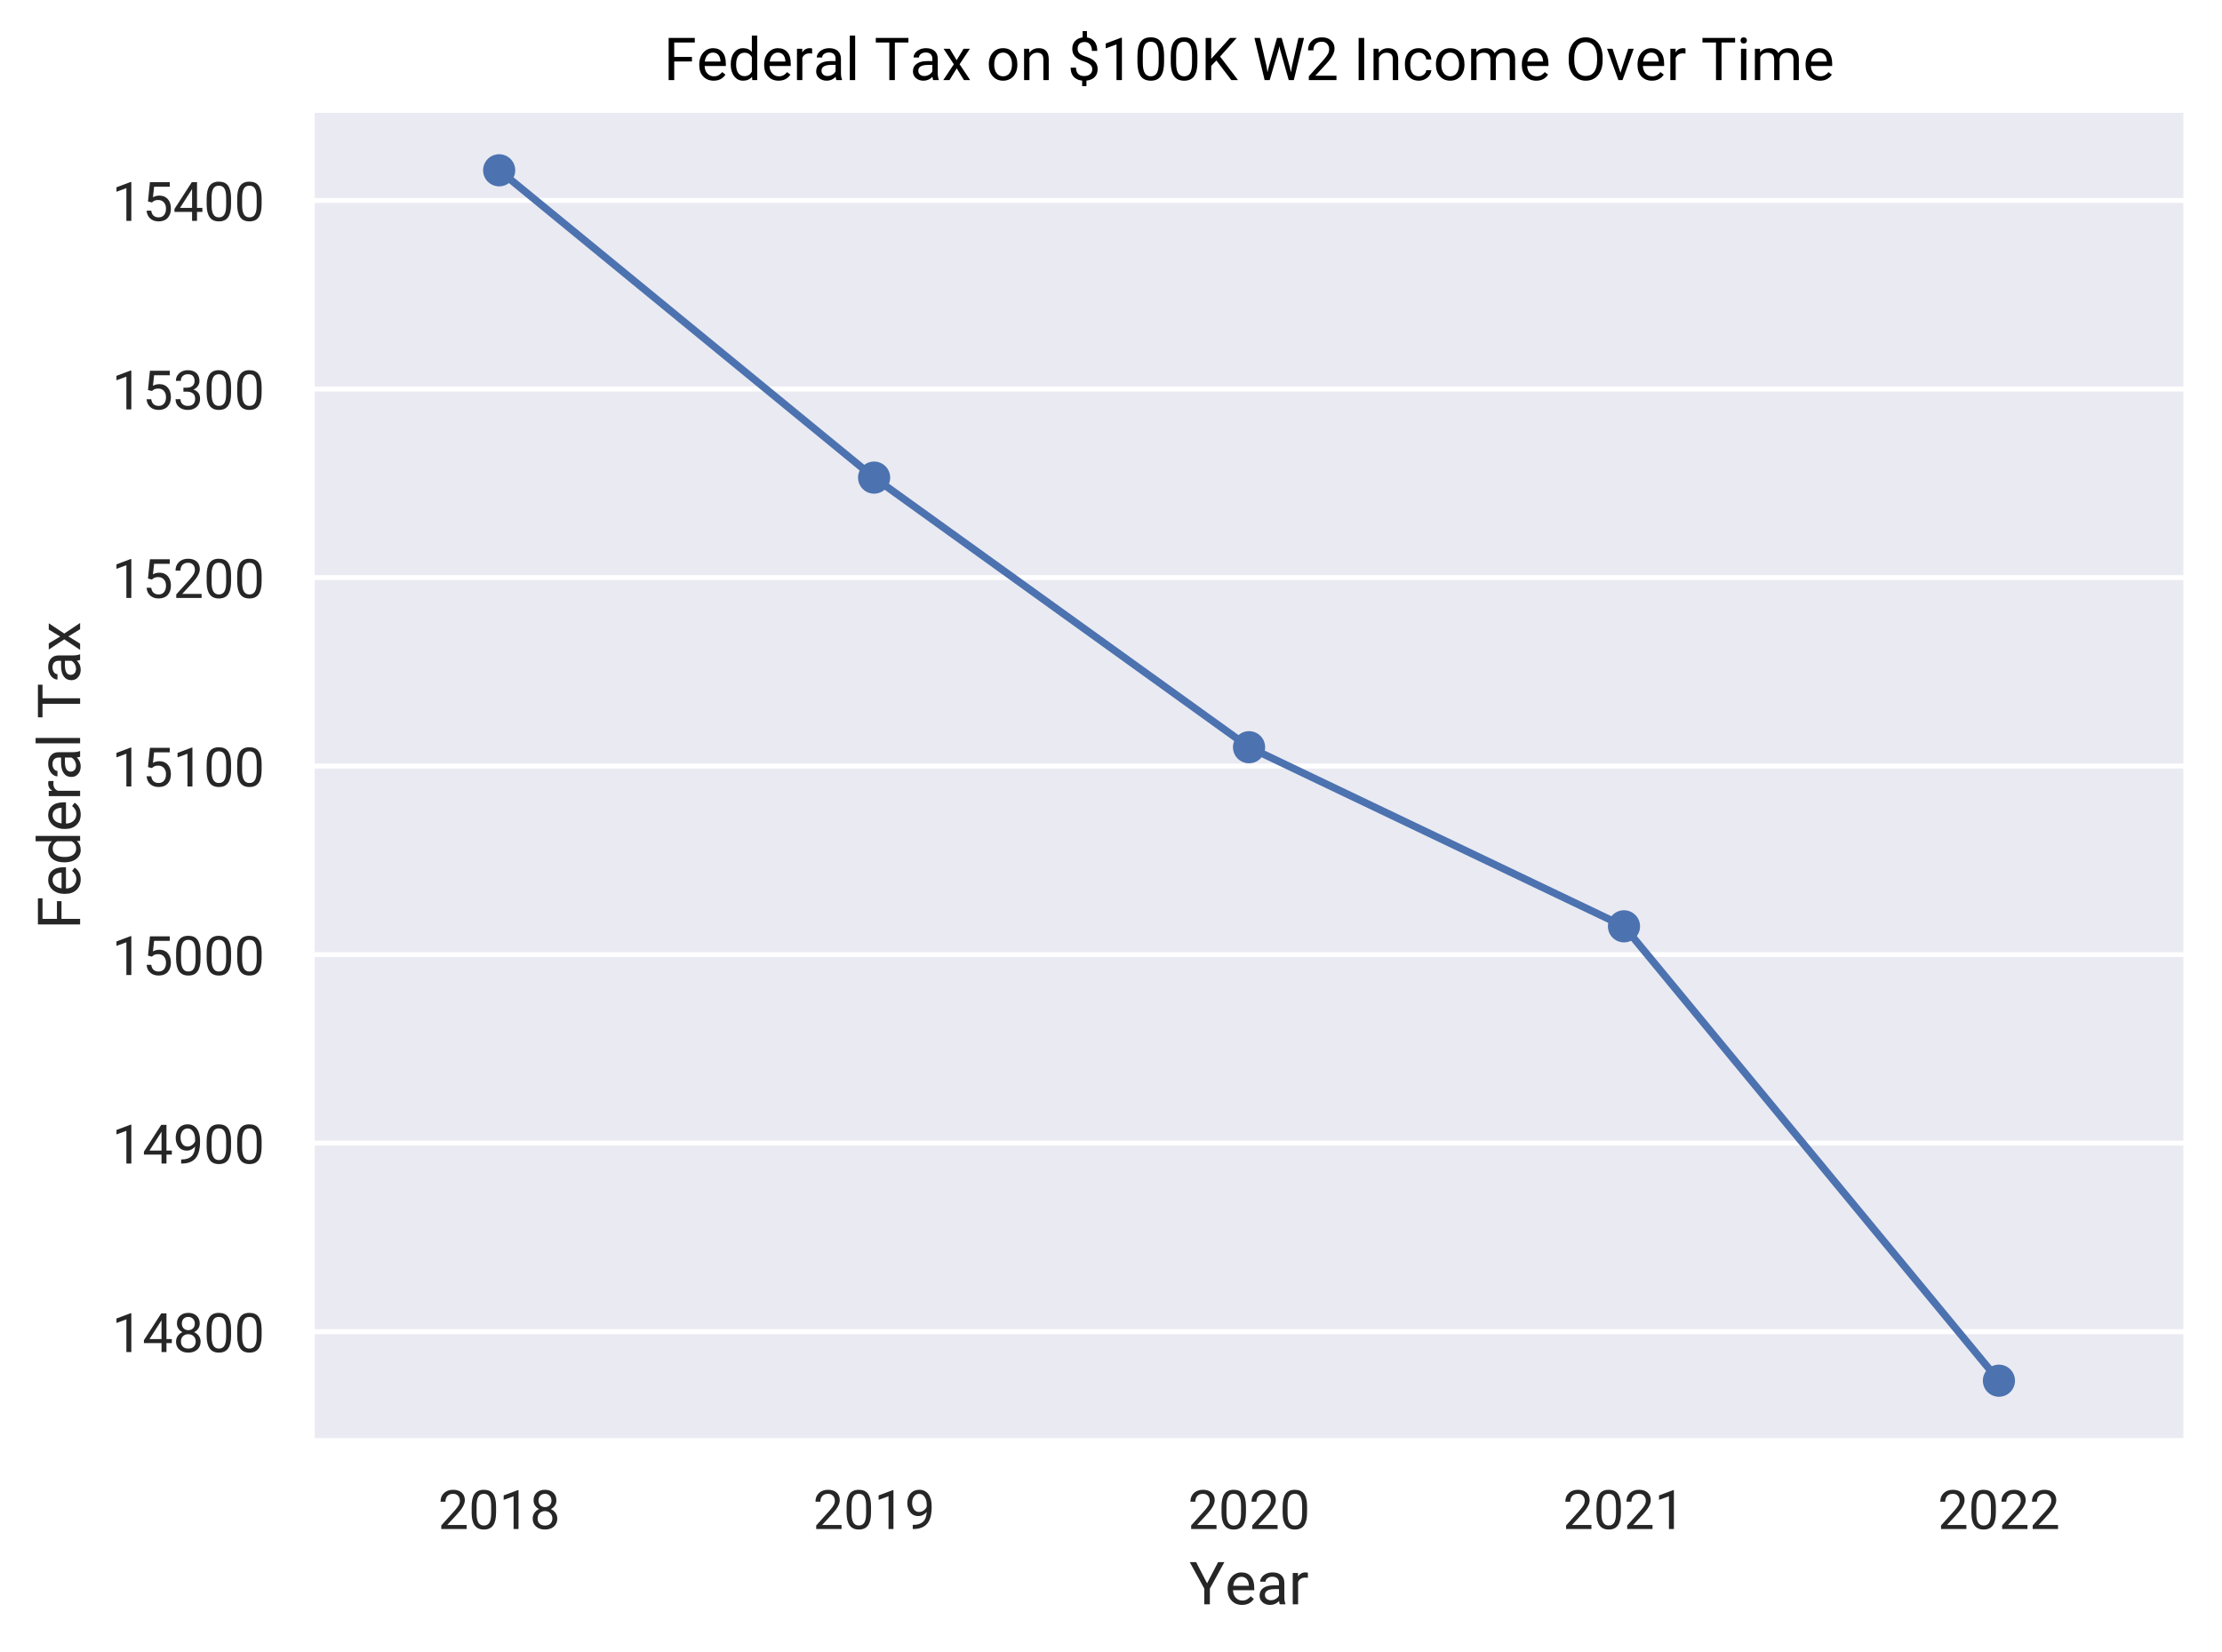
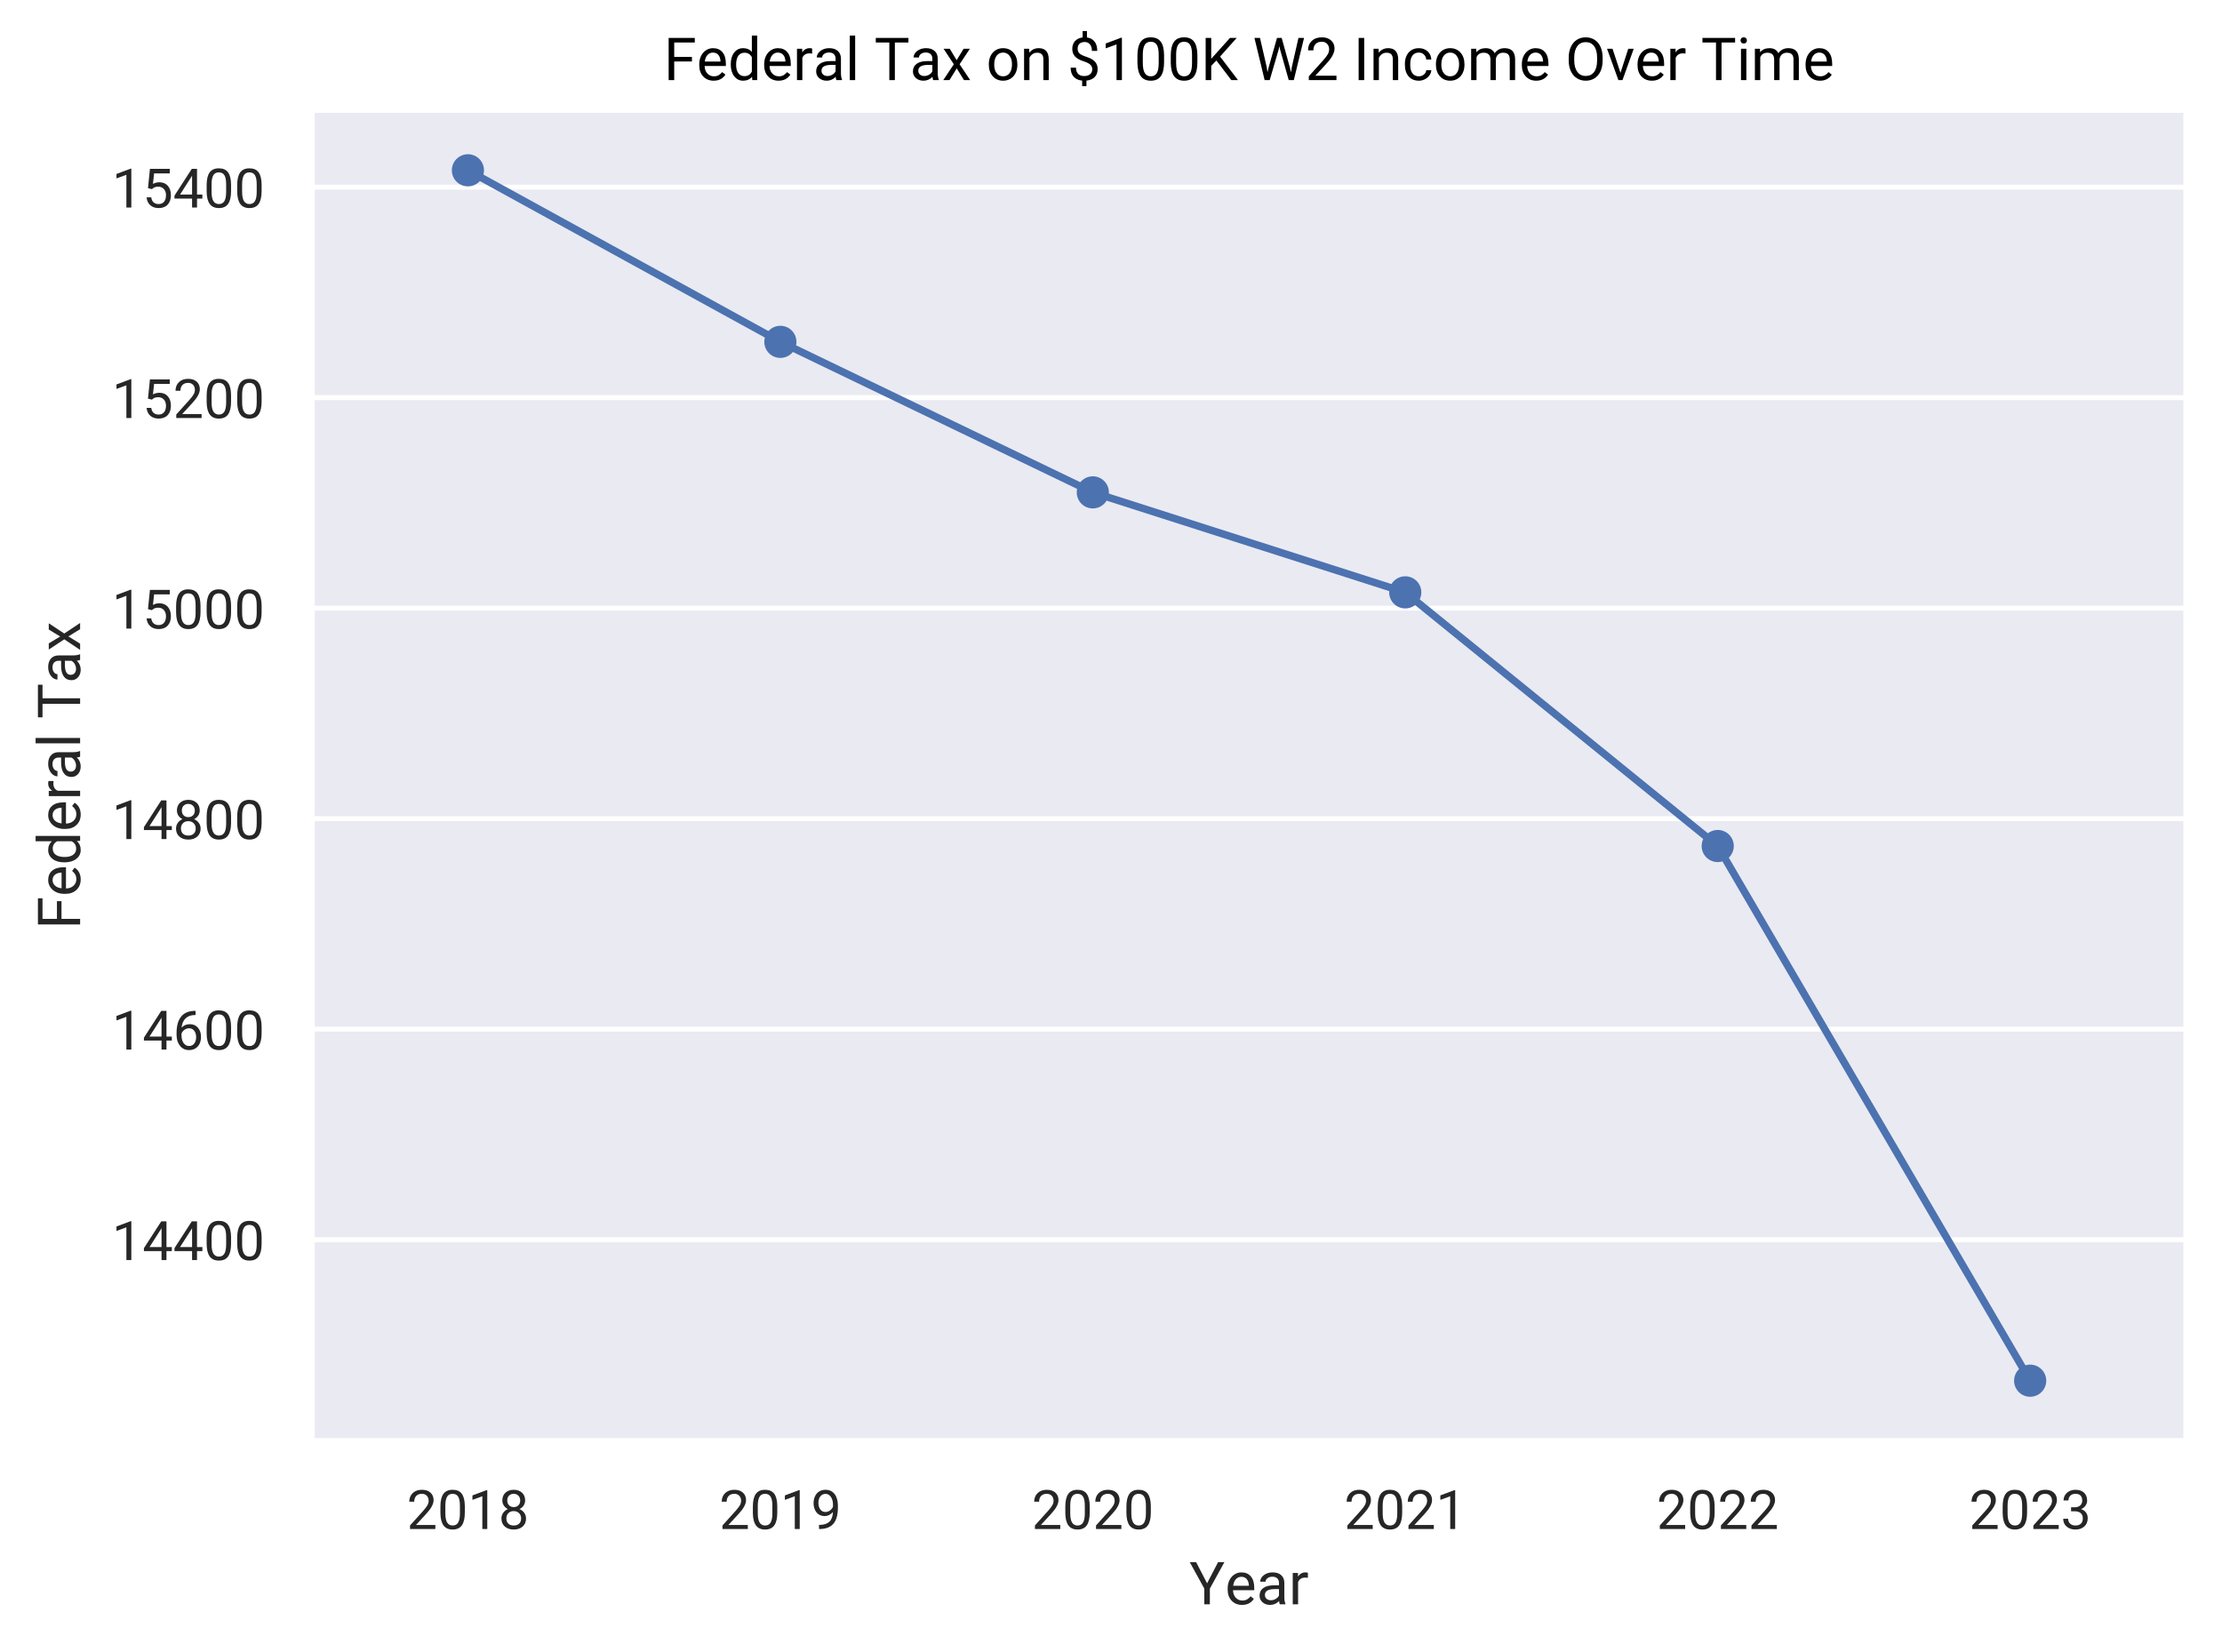
<svg xmlns="http://www.w3.org/2000/svg" xmlns:xlink="http://www.w3.org/1999/xlink" width="449.28pt" height="334.08pt" viewBox="0 0 449.28 334.08" version="1.1">
  <defs>
    <style type="text/css">*{stroke-linejoin: round; stroke-linecap: butt}</style>
  </defs>
  <g id="figure_1">
    <g id="patch_1">
      <path d="M 0 334.08 L 449.28 334.08 L 449.28 0 L 0 0 z " style="fill: #ffffff" />
    </g>
    <g id="axes_1">
      <g id="patch_2">
        <path d="M 63.023 291.458 L 442.08 291.458 L 442.08 22.2 L 63.023 22.2 z " style="fill: #eaeaf2" />
      </g>
      <g id="matplotlib.axis_1">
        <g id="xtick_1">
          <g id="text_1">
-             <g style="fill: #262626" transform="translate(88.57472 309.2081) scale(0.11 -0.11)">
+             <g style="fill: #262626" transform="translate(82.25711 309.2081) scale(0.11 -0.11)">
              <defs>
                <path id="Roboto-Regular-32" d="M 3359 0 L 378 0 L 378 416 L 1953 2166 Q 2303 2563 2436 2811 Q 2569 3059 2569 3325 Q 2569 3681 2353 3909 Q 2138 4138 1778 4138 Q 1347 4138 1108 3892 Q 869 3647 869 3209 L 291 3209 Q 291 3838 695 4225 Q 1100 4613 1778 4613 Q 2413 4613 2781 4280 Q 3150 3947 3150 3394 Q 3150 2722 2294 1794 L 1075 472 L 3359 472 L 3359 0 z " transform="scale(0.015625)" />
                <path id="Roboto-Regular-30" d="M 3231 1941 Q 3231 925 2884 431 Q 2538 -63 1800 -63 Q 1072 -63 722 420 Q 372 903 359 1863 L 359 2634 Q 359 3638 706 4125 Q 1053 4613 1794 4613 Q 2528 4613 2875 4142 Q 3222 3672 3231 2691 L 3231 1941 z M 2653 2731 Q 2653 3466 2447 3802 Q 2241 4138 1794 4138 Q 1350 4138 1147 3803 Q 944 3469 938 2775 L 938 1850 Q 938 1113 1152 761 Q 1366 409 1800 409 Q 2228 409 2436 740 Q 2644 1072 2653 1784 L 2653 2731 z " transform="scale(0.015625)" />
                <path id="Roboto-Regular-31" d="M 2278 0 L 1697 0 L 1697 3853 L 531 3425 L 531 3950 L 2188 4572 L 2278 4572 L 2278 0 z " transform="scale(0.015625)" />
                <path id="Roboto-Regular-38" d="M 3138 3363 Q 3138 3022 2958 2756 Q 2778 2491 2472 2341 Q 2828 2188 3036 1894 Q 3244 1600 3244 1228 Q 3244 638 2845 287 Q 2447 -63 1797 -63 Q 1141 -63 745 289 Q 350 641 350 1228 Q 350 1597 551 1894 Q 753 2191 1109 2344 Q 806 2494 631 2759 Q 456 3025 456 3363 Q 456 3938 825 4275 Q 1194 4613 1797 4613 Q 2397 4613 2767 4275 Q 3138 3938 3138 3363 z M 2666 1241 Q 2666 1622 2423 1862 Q 2181 2103 1790 2103 Q 1400 2103 1164 1865 Q 928 1628 928 1240 Q 928 853 1158 631 Q 1388 409 1797 409 Q 2203 409 2434 632 Q 2666 856 2666 1241 z M 1797 4138 Q 1456 4138 1245 3927 Q 1034 3716 1034 3353 Q 1034 3006 1242 2792 Q 1450 2578 1797 2578 Q 2144 2578 2351 2792 Q 2559 3006 2559 3353 Q 2559 3700 2343 3919 Q 2128 4138 1797 4138 z " transform="scale(0.015625)" />
              </defs>
              <use xlink:href="#Roboto-Regular-32" />
              <use xlink:href="#Roboto-Regular-30" x="56.152" />
              <use xlink:href="#Roboto-Regular-31" x="112.305" />
              <use xlink:href="#Roboto-Regular-38" x="168.457" />
            </g>
          </g>
        </g>
        <g id="xtick_2">
          <g id="text_2">
-             <g style="fill: #262626" transform="translate(164.386 309.2081) scale(0.11 -0.11)">
+             <g style="fill: #262626" transform="translate(145.4332 309.2081) scale(0.11 -0.11)">
              <defs>
                <path id="Roboto-Regular-39" d="M 2594 2000 Q 2413 1784 2161 1653 Q 1909 1522 1609 1522 Q 1216 1522 923 1715 Q 631 1909 472 2261 Q 313 2613 313 3038 Q 313 3494 486 3859 Q 659 4225 978 4419 Q 1297 4613 1722 4613 Q 2397 4613 2786 4108 Q 3175 3603 3175 2731 L 3175 2563 Q 3175 1234 2650 623 Q 2125 13 1066 -3 L 953 -3 L 953 484 L 1075 484 Q 1791 497 2175 858 Q 2559 1219 2594 2000 z M 1703 2000 Q 1994 2000 2239 2178 Q 2484 2356 2597 2619 L 2597 2850 Q 2597 3419 2350 3775 Q 2103 4131 1725 4131 Q 1344 4131 1112 3839 Q 881 3547 881 3069 Q 881 2603 1104 2301 Q 1328 2000 1703 2000 z " transform="scale(0.015625)" />
              </defs>
              <use xlink:href="#Roboto-Regular-32" />
              <use xlink:href="#Roboto-Regular-30" x="56.152" />
              <use xlink:href="#Roboto-Regular-31" x="112.305" />
              <use xlink:href="#Roboto-Regular-39" x="168.457" />
            </g>
          </g>
        </g>
        <g id="xtick_3">
          <g id="text_3">
-             <g style="fill: #262626" transform="translate(240.1973 309.2081) scale(0.11 -0.11)">
+             <g style="fill: #262626" transform="translate(208.6093 309.2081) scale(0.11 -0.11)">
              <use xlink:href="#Roboto-Regular-32" />
              <use xlink:href="#Roboto-Regular-30" x="56.152" />
              <use xlink:href="#Roboto-Regular-32" x="112.305" />
              <use xlink:href="#Roboto-Regular-30" x="168.457" />
            </g>
          </g>
        </g>
        <g id="xtick_4">
          <g id="text_4">
-             <g style="fill: #262626" transform="translate(316.0087 309.2081) scale(0.11 -0.11)">
+             <g style="fill: #262626" transform="translate(271.7854 309.2081) scale(0.11 -0.11)">
              <use xlink:href="#Roboto-Regular-32" />
              <use xlink:href="#Roboto-Regular-30" x="56.152" />
              <use xlink:href="#Roboto-Regular-32" x="112.305" />
              <use xlink:href="#Roboto-Regular-31" x="168.457" />
            </g>
          </g>
        </g>
        <g id="xtick_5">
          <g id="text_5">
-             <g style="fill: #262626" transform="translate(391.82 309.2081) scale(0.11 -0.11)">
+             <g style="fill: #262626" transform="translate(334.9615 309.2081) scale(0.11 -0.11)">
              <use xlink:href="#Roboto-Regular-32" />
              <use xlink:href="#Roboto-Regular-30" x="56.152" />
              <use xlink:href="#Roboto-Regular-32" x="112.305" />
              <use xlink:href="#Roboto-Regular-32" x="168.457" />
            </g>
          </g>
        </g>
-         <g id="text_6">
+         <g id="xtick_6">
+           <g id="text_6">
+             <g style="fill: #262626" transform="translate(398.1376 309.2081) scale(0.11 -0.11)">
+               <defs>
+                 <path id="Roboto-Regular-33" d="M 1219 2556 L 1653 2556 Q 2063 2563 2297 2772 Q 2531 2981 2531 3338 Q 2531 4138 1734 4138 Q 1359 4138 1136 3923 Q 913 3709 913 3356 L 334 3356 Q 334 3897 729 4255 Q 1125 4613 1734 4613 Q 2378 4613 2743 4272 Q 3109 3931 3109 3325 Q 3109 3028 2917 2750 Q 2725 2472 2394 2334 Q 2769 2216 2973 1941 Q 3178 1666 3178 1269 Q 3178 656 2778 296 Q 2378 -63 1737 -63 Q 1097 -63 695 284 Q 294 631 294 1200 L 875 1200 Q 875 841 1109 625 Q 1344 409 1738 409 Q 2156 409 2378 628 Q 2600 847 2600 1256 Q 2600 1653 2356 1865 Q 2113 2078 1653 2084 L 1219 2084 L 1219 2556 z " transform="scale(0.015625)" />
+               </defs>
+               <use xlink:href="#Roboto-Regular-32" />
+               <use xlink:href="#Roboto-Regular-30" x="56.152" />
+               <use xlink:href="#Roboto-Regular-32" x="112.305" />
+               <use xlink:href="#Roboto-Regular-33" x="168.457" />
+             </g>
+           </g>
+         </g>
+         <g id="text_7">
          <g style="fill: #262626" transform="translate(240.4748 324.4425) scale(0.12 -0.12)">
            <defs>
              <path id="Roboto-Regular-59" d="M 1916 2266 L 3103 4550 L 3784 4550 L 2216 1697 L 2216 0 L 1616 0 L 1616 1697 L 47 4550 L 734 4550 L 1916 2266 z " transform="scale(0.015625)" />
              <path id="Roboto-Regular-65" d="M 1841 -63 Q 1153 -63 722 389 Q 291 841 291 1597 L 291 1703 Q 291 2206 483 2601 Q 675 2997 1020 3220 Q 1366 3444 1769 3444 Q 2428 3444 2793 3009 Q 3159 2575 3159 1766 L 3159 1525 L 869 1525 Q 881 1025 1161 717 Q 1441 409 1872 409 Q 2178 409 2390 534 Q 2603 659 2763 866 L 3116 591 Q 2691 -63 1841 -63 z M 1769 2969 Q 1419 2969 1181 2714 Q 944 2459 888 2000 L 2581 2000 L 2581 2044 Q 2556 2484 2343 2726 Q 2131 2969 1769 2969 z " transform="scale(0.015625)" />
              <path id="Roboto-Regular-61" d="M 2525 0 Q 2475 100 2444 356 Q 2041 -63 1481 -63 Q 981 -63 661 220 Q 341 503 341 938 Q 341 1466 742 1758 Q 1144 2050 1872 2050 L 2434 2050 L 2434 2316 Q 2434 2619 2253 2798 Q 2072 2978 1719 2978 Q 1409 2978 1200 2822 Q 991 2666 991 2444 L 409 2444 Q 409 2697 589 2933 Q 769 3169 1076 3306 Q 1384 3444 1753 3444 Q 2338 3444 2669 3151 Q 3000 2859 3013 2347 L 3013 791 Q 3013 325 3131 50 L 3131 0 L 2525 0 z M 1566 441 Q 1838 441 2081 581 Q 2325 722 2434 947 L 2434 1641 L 1981 1641 Q 919 1641 919 1019 Q 919 747 1100 594 Q 1281 441 1566 441 z " transform="scale(0.015625)" />
              <path id="Roboto-Regular-72" d="M 2072 2863 Q 1941 2884 1788 2884 Q 1219 2884 1016 2400 L 1016 0 L 438 0 L 438 3381 L 1000 3381 L 1009 2991 Q 1294 3444 1816 3444 Q 1984 3444 2072 3400 L 2072 2863 z " transform="scale(0.015625)" />
            </defs>
            <use xlink:href="#Roboto-Regular-59" />
            <use xlink:href="#Roboto-Regular-65" x="60.059" />
            <use xlink:href="#Roboto-Regular-61" x="113.037" />
            <use xlink:href="#Roboto-Regular-72" x="167.432" />
          </g>
        </g>
      </g>
      <g id="matplotlib.axis_2">
        <g id="ytick_1">
          <g id="line2d_1">
-             <path d="M 63.023 269.306 L 442.08 269.306 " clip-path="url(#pf7670f4798)" style="fill: none; stroke: #ffffff; stroke-linecap: round" />
-           </g>
-           <g id="text_7">
-             <g style="fill: #262626" transform="translate(22.6375 273.4309) scale(0.11 -0.11)">
+             <path d="M 63.023 250.697 L 442.08 250.697 " clip-path="url(#p3695ddc694)" style="fill: none; stroke: #ffffff; stroke-linecap: round" />
+           </g>
+           <g id="text_8">
+             <g style="fill: #262626" transform="translate(22.6375 254.8219) scale(0.11 -0.11)">
              <defs>
                <path id="Roboto-Regular-34" d="M 2819 1528 L 3450 1528 L 3450 1056 L 2819 1056 L 2819 0 L 2238 0 L 2238 1056 L 166 1056 L 166 1397 L 2203 4550 L 2819 4550 L 2819 1528 z M 822 1528 L 2238 1528 L 2238 3759 L 2169 3634 L 822 1528 z " transform="scale(0.015625)" />
              </defs>
+               <use xlink:href="#Roboto-Regular-31" />
+               <use xlink:href="#Roboto-Regular-34" x="56.152" />
+               <use xlink:href="#Roboto-Regular-34" x="112.305" />
+               <use xlink:href="#Roboto-Regular-30" x="168.457" />
+               <use xlink:href="#Roboto-Regular-30" x="224.609" />
+             </g>
+           </g>
+         </g>
+         <g id="ytick_2">
+           <g id="line2d_2">
+             <path d="M 63.023 208.126 L 442.08 208.126 " clip-path="url(#p3695ddc694)" style="fill: none; stroke: #ffffff; stroke-linecap: round" />
+           </g>
+           <g id="text_9">
+             <g style="fill: #262626" transform="translate(22.6375 212.2515) scale(0.11 -0.11)">
+               <defs>
+                 <path id="Roboto-Regular-36" d="M 2647 4553 L 2647 4063 L 2541 4063 Q 1866 4050 1466 3662 Q 1066 3275 1003 2572 Q 1363 2984 1984 2984 Q 2578 2984 2933 2565 Q 3288 2147 3288 1484 Q 3288 781 2905 359 Q 2522 -63 1878 -63 Q 1225 -63 819 439 Q 413 941 413 1731 L 413 1953 Q 413 3209 948 3873 Q 1484 4538 2544 4553 L 2647 4553 z M 1888 2503 Q 1591 2503 1341 2325 Q 1091 2147 994 1878 L 994 1666 Q 994 1103 1247 759 Q 1500 416 1878 416 Q 2269 416 2492 703 Q 2716 991 2716 1456 Q 2716 1925 2489 2214 Q 2263 2503 1888 2503 z " transform="scale(0.015625)" />
+               </defs>
+               <use xlink:href="#Roboto-Regular-31" />
+               <use xlink:href="#Roboto-Regular-34" x="56.152" />
+               <use xlink:href="#Roboto-Regular-36" x="112.305" />
+               <use xlink:href="#Roboto-Regular-30" x="168.457" />
+               <use xlink:href="#Roboto-Regular-30" x="224.609" />
+             </g>
+           </g>
+         </g>
+         <g id="ytick_3">
+           <g id="line2d_3">
+             <path d="M 63.023 165.556 L 442.08 165.556 " clip-path="url(#p3695ddc694)" style="fill: none; stroke: #ffffff; stroke-linecap: round" />
+           </g>
+           <g id="text_10">
+             <g style="fill: #262626" transform="translate(22.6375 169.681) scale(0.11 -0.11)">
              <use xlink:href="#Roboto-Regular-31" />
              <use xlink:href="#Roboto-Regular-34" x="56.152" />
              <use xlink:href="#Roboto-Regular-38" x="112.305" />
              <use xlink:href="#Roboto-Regular-30" x="168.457" />
              <use xlink:href="#Roboto-Regular-30" x="224.609" />
            </g>
          </g>
        </g>
-         <g id="ytick_2">
-           <g id="line2d_2">
-             <path d="M 63.023 231.178 L 442.08 231.178 " clip-path="url(#pf7670f4798)" style="fill: none; stroke: #ffffff; stroke-linecap: round" />
-           </g>
-           <g id="text_8">
-             <g style="fill: #262626" transform="translate(22.6375 235.3032) scale(0.11 -0.11)">
-               <use xlink:href="#Roboto-Regular-31" />
-               <use xlink:href="#Roboto-Regular-34" x="56.152" />
-               <use xlink:href="#Roboto-Regular-39" x="112.305" />
-               <use xlink:href="#Roboto-Regular-30" x="168.457" />
-               <use xlink:href="#Roboto-Regular-30" x="224.609" />
-             </g>
-           </g>
-         </g>
-         <g id="ytick_3">
-           <g id="line2d_3">
-             <path d="M 63.023 193.05 L 442.08 193.05 " clip-path="url(#pf7670f4798)" style="fill: none; stroke: #ffffff; stroke-linecap: round" />
-           </g>
-           <g id="text_9">
-             <g style="fill: #262626" transform="translate(22.6375 197.1754) scale(0.11 -0.11)">
+         <g id="ytick_4">
+           <g id="line2d_4">
+             <path d="M 63.023 122.986 L 442.08 122.986 " clip-path="url(#p3695ddc694)" style="fill: none; stroke: #ffffff; stroke-linecap: round" />
+           </g>
+           <g id="text_11">
+             <g style="fill: #262626" transform="translate(22.6375 127.1106) scale(0.11 -0.11)">
              <defs>
                <path id="Roboto-Regular-35" d="M 644 2281 L 875 4550 L 3206 4550 L 3206 4016 L 1366 4016 L 1228 2775 Q 1563 2972 1988 2972 Q 2609 2972 2975 2561 Q 3341 2150 3341 1450 Q 3341 747 2961 342 Q 2581 -63 1900 -63 Q 1297 -63 915 271 Q 534 606 481 1197 L 1028 1197 Q 1081 806 1306 607 Q 1531 409 1900 409 Q 2303 409 2533 684 Q 2763 959 2763 1444 Q 2763 1900 2514 2176 Q 2266 2453 1853 2453 Q 1475 2453 1259 2288 L 1106 2163 L 644 2281 z " transform="scale(0.015625)" />
              </defs>
              <use xlink:href="#Roboto-Regular-31" />
              <use xlink:href="#Roboto-Regular-35" x="56.152" />
              <use xlink:href="#Roboto-Regular-30" x="112.305" />
              <use xlink:href="#Roboto-Regular-30" x="168.457" />
              <use xlink:href="#Roboto-Regular-30" x="224.609" />
            </g>
          </g>
        </g>
-         <g id="ytick_4">
-           <g id="line2d_4">
-             <path d="M 63.023 154.923 L 442.08 154.923 " clip-path="url(#pf7670f4798)" style="fill: none; stroke: #ffffff; stroke-linecap: round" />
-           </g>
-           <g id="text_10">
-             <g style="fill: #262626" transform="translate(22.6375 159.0477) scale(0.11 -0.11)">
-               <use xlink:href="#Roboto-Regular-31" />
-               <use xlink:href="#Roboto-Regular-35" x="56.152" />
-               <use xlink:href="#Roboto-Regular-31" x="112.305" />
-               <use xlink:href="#Roboto-Regular-30" x="168.457" />
-               <use xlink:href="#Roboto-Regular-30" x="224.609" />
-             </g>
-           </g>
-         </g>
        <g id="ytick_5">
          <g id="line2d_5">
-             <path d="M 63.023 116.795 L 442.08 116.795 " clip-path="url(#pf7670f4798)" style="fill: none; stroke: #ffffff; stroke-linecap: round" />
-           </g>
-           <g id="text_11">
-             <g style="fill: #262626" transform="translate(22.6375 120.9199) scale(0.11 -0.11)">
+             <path d="M 63.023 80.415 L 442.08 80.415 " clip-path="url(#p3695ddc694)" style="fill: none; stroke: #ffffff; stroke-linecap: round" />
+           </g>
+           <g id="text_12">
+             <g style="fill: #262626" transform="translate(22.6375 84.5401) scale(0.11 -0.11)">
              <use xlink:href="#Roboto-Regular-31" />
              <use xlink:href="#Roboto-Regular-35" x="56.152" />
              <use xlink:href="#Roboto-Regular-32" x="112.305" />
              <use xlink:href="#Roboto-Regular-30" x="168.457" />
              <use xlink:href="#Roboto-Regular-30" x="224.609" />
            </g>
          </g>
        </g>
        <g id="ytick_6">
          <g id="line2d_6">
-             <path d="M 63.023 78.667 L 442.08 78.667 " clip-path="url(#pf7670f4798)" style="fill: none; stroke: #ffffff; stroke-linecap: round" />
-           </g>
-           <g id="text_12">
-             <g style="fill: #262626" transform="translate(22.6375 82.79219) scale(0.11 -0.11)">
-               <defs>
-                 <path id="Roboto-Regular-33" d="M 1219 2556 L 1653 2556 Q 2063 2563 2297 2772 Q 2531 2981 2531 3338 Q 2531 4138 1734 4138 Q 1359 4138 1136 3923 Q 913 3709 913 3356 L 334 3356 Q 334 3897 729 4255 Q 1125 4613 1734 4613 Q 2378 4613 2743 4272 Q 3109 3931 3109 3325 Q 3109 3028 2917 2750 Q 2725 2472 2394 2334 Q 2769 2216 2973 1941 Q 3178 1666 3178 1269 Q 3178 656 2778 296 Q 2378 -63 1737 -63 Q 1097 -63 695 284 Q 294 631 294 1200 L 875 1200 Q 875 841 1109 625 Q 1344 409 1738 409 Q 2156 409 2378 628 Q 2600 847 2600 1256 Q 2600 1653 2356 1865 Q 2113 2078 1653 2084 L 1219 2084 L 1219 2556 z " transform="scale(0.015625)" />
-               </defs>
-               <use xlink:href="#Roboto-Regular-31" />
-               <use xlink:href="#Roboto-Regular-35" x="56.152" />
-               <use xlink:href="#Roboto-Regular-33" x="112.305" />
-               <use xlink:href="#Roboto-Regular-30" x="168.457" />
-               <use xlink:href="#Roboto-Regular-30" x="224.609" />
-             </g>
-           </g>
-         </g>
-         <g id="ytick_7">
-           <g id="line2d_7">
-             <path d="M 63.023 40.539 L 442.08 40.539 " clip-path="url(#pf7670f4798)" style="fill: none; stroke: #ffffff; stroke-linecap: round" />
+             <path d="M 63.023 37.845 L 442.08 37.845 " clip-path="url(#p3695ddc694)" style="fill: none; stroke: #ffffff; stroke-linecap: round" />
          </g>
          <g id="text_13">
-             <g style="fill: #262626" transform="translate(22.6375 44.66445) scale(0.11 -0.11)">
+             <g style="fill: #262626" transform="translate(22.6375 41.96964) scale(0.11 -0.11)">
              <use xlink:href="#Roboto-Regular-31" />
              <use xlink:href="#Roboto-Regular-35" x="56.152" />
              <use xlink:href="#Roboto-Regular-34" x="112.305" />
              <use xlink:href="#Roboto-Regular-30" x="168.457" />
              <use xlink:href="#Roboto-Regular-30" x="224.609" />
            </g>
          </g>
        </g>
        <g id="text_14">
          <g style="fill: #262626" transform="translate(16.2 187.94) rotate(-90) scale(0.12 -0.12)">
            <defs>
              <path id="Roboto-Regular-46" d="M 3038 2009 L 1128 2009 L 1128 0 L 528 0 L 528 4550 L 3347 4550 L 3347 4056 L 1128 4056 L 1128 2500 L 3038 2500 L 3038 2009 z " transform="scale(0.015625)" />
              <path id="Roboto-Regular-64" d="M 297 1719 Q 297 2497 665 2970 Q 1034 3444 1631 3444 Q 2225 3444 2572 3038 L 2572 4800 L 3150 4800 L 3150 0 L 2619 0 L 2591 363 Q 2244 -63 1625 -63 Q 1038 -63 667 418 Q 297 900 297 1675 L 297 1719 z M 875 1653 Q 875 1078 1112 753 Q 1350 428 1769 428 Q 2319 428 2572 922 L 2572 2475 Q 2313 2953 1775 2953 Q 1350 2953 1112 2625 Q 875 2297 875 1653 z " transform="scale(0.015625)" />
              <path id="Roboto-Regular-6c" d="M 1066 0 L 488 0 L 488 4800 L 1066 4800 L 1066 0 z " transform="scale(0.015625)" />
              <path id="Roboto-Regular-20" transform="scale(0.015625)" />
              <path id="Roboto-Regular-54" d="M 3672 4056 L 2209 4056 L 2209 0 L 1613 0 L 1613 4056 L 153 4056 L 153 4550 L 3672 4550 L 3672 4056 z " transform="scale(0.015625)" />
              <path id="Roboto-Regular-78" d="M 1572 2147 L 2322 3381 L 2997 3381 L 1891 1709 L 3031 0 L 2363 0 L 1581 1266 L 800 0 L 128 0 L 1269 1709 L 163 3381 L 831 3381 L 1572 2147 z " transform="scale(0.015625)" />
            </defs>
            <use xlink:href="#Roboto-Regular-46" />
            <use xlink:href="#Roboto-Regular-65" x="55.273" />
            <use xlink:href="#Roboto-Regular-64" x="108.252" />
            <use xlink:href="#Roboto-Regular-65" x="164.648" />
            <use xlink:href="#Roboto-Regular-72" x="217.627" />
            <use xlink:href="#Roboto-Regular-61" x="251.465" />
            <use xlink:href="#Roboto-Regular-6c" x="305.859" />
            <use xlink:href="#Roboto-Regular-20" x="330.127" />
            <use xlink:href="#Roboto-Regular-54" x="354.883" />
            <use xlink:href="#Roboto-Regular-61" x="414.551" />
            <use xlink:href="#Roboto-Regular-78" x="468.945" />
          </g>
        </g>
      </g>
      <g id="PathCollection_1">
-         <path d="M 100.929 37.439 C 101.725 37.439 102.488 37.123 103.05 36.56 C 103.613 35.998 103.929 35.235 103.929 34.439 C 103.929 33.643 103.613 32.88 103.05 32.318 C 102.488 31.755 101.725 31.439 100.929 31.439 C 100.133 31.439 99.37 31.755 98.808 32.318 C 98.245 32.88 97.929 33.643 97.929 34.439 C 97.929 35.235 98.245 35.998 98.808 36.56 C 99.37 37.123 100.133 37.439 100.929 37.439 z " clip-path="url(#pf7670f4798)" style="fill: #4c72b0; stroke: #4c72b0; stroke-width: 0.5" />
-         <path d="M 176.74 99.587 C 177.536 99.587 178.299 99.271 178.862 98.709 C 179.424 98.146 179.74 97.383 179.74 96.587 C 179.74 95.792 179.424 95.028 178.862 94.466 C 178.299 93.903 177.536 93.587 176.74 93.587 C 175.945 93.587 175.182 93.903 174.619 94.466 C 174.057 95.028 173.74 95.792 173.74 96.587 C 173.74 97.383 174.057 98.146 174.619 98.709 C 175.182 99.271 175.945 99.587 176.74 99.587 z " clip-path="url(#pf7670f4798)" style="fill: #4c72b0; stroke: #4c72b0; stroke-width: 0.5" />
-         <path d="M 252.552 154.11 C 253.347 154.11 254.11 153.794 254.673 153.231 C 255.236 152.669 255.552 151.906 255.552 151.11 C 255.552 150.314 255.236 149.551 254.673 148.989 C 254.11 148.426 253.347 148.11 252.552 148.11 C 251.756 148.11 250.993 148.426 250.43 148.989 C 249.868 149.551 249.552 150.314 249.552 151.11 C 249.552 151.906 249.868 152.669 250.43 153.231 C 250.993 153.794 251.756 154.11 252.552 154.11 z " clip-path="url(#pf7670f4798)" style="fill: #4c72b0; stroke: #4c72b0; stroke-width: 0.5" />
-         <path d="M 328.363 190.331 C 329.159 190.331 329.922 190.015 330.484 189.453 C 331.047 188.89 331.363 188.127 331.363 187.331 C 331.363 186.536 331.047 185.773 330.484 185.21 C 329.922 184.647 329.159 184.331 328.363 184.331 C 327.567 184.331 326.804 184.647 326.242 185.21 C 325.679 185.773 325.363 186.536 325.363 187.331 C 325.363 188.127 325.679 188.89 326.242 189.453 C 326.804 190.015 327.567 190.331 328.363 190.331 z " clip-path="url(#pf7670f4798)" style="fill: #4c72b0; stroke: #4c72b0; stroke-width: 0.5" />
-         <path d="M 404.174 282.219 C 404.97 282.219 405.733 281.903 406.296 281.34 C 406.858 280.778 407.174 280.015 407.174 279.219 C 407.174 278.424 406.858 277.66 406.296 277.098 C 405.733 276.535 404.97 276.219 404.174 276.219 C 403.379 276.219 402.616 276.535 402.053 277.098 C 401.49 277.66 401.174 278.424 401.174 279.219 C 401.174 280.015 401.49 280.778 402.053 281.34 C 402.616 281.903 403.379 282.219 404.174 282.219 z " clip-path="url(#pf7670f4798)" style="fill: #4c72b0; stroke: #4c72b0; stroke-width: 0.5" />
-       </g>
-       <g id="line2d_8">
-         <path d="M 100.929 34.439 L 176.74 96.587 L 252.552 151.11 L 328.363 187.331 L 404.174 279.219 " clip-path="url(#pf7670f4798)" style="fill: none; stroke: #4c72b0; stroke-width: 1.5; stroke-linecap: round" />
+         <path d="M 94.611 37.439 C 95.407 37.439 96.17 37.123 96.733 36.56 C 97.295 35.998 97.611 35.235 97.611 34.439 C 97.611 33.643 97.295 32.88 96.733 32.318 C 96.17 31.755 95.407 31.439 94.611 31.439 C 93.816 31.439 93.053 31.755 92.49 32.318 C 91.928 32.88 91.611 33.643 91.611 34.439 C 91.611 35.235 91.928 35.998 92.49 36.56 C 93.053 37.123 93.816 37.439 94.611 37.439 z " clip-path="url(#p3695ddc694)" style="fill: #4c72b0; stroke: #4c72b0; stroke-width: 0.5" />
+         <path d="M 157.788 72.134 C 158.583 72.134 159.346 71.818 159.909 71.255 C 160.471 70.693 160.788 69.93 160.788 69.134 C 160.788 68.338 160.471 67.575 159.909 67.013 C 159.346 66.45 158.583 66.134 157.788 66.134 C 156.992 66.134 156.229 66.45 155.666 67.013 C 155.104 67.575 154.788 68.338 154.788 69.134 C 154.788 69.93 155.104 70.693 155.666 71.255 C 156.229 71.818 156.992 72.134 157.788 72.134 z " clip-path="url(#p3695ddc694)" style="fill: #4c72b0; stroke: #4c72b0; stroke-width: 0.5" />
+         <path d="M 220.964 102.572 C 221.759 102.572 222.522 102.256 223.085 101.693 C 223.648 101.131 223.964 100.367 223.964 99.572 C 223.964 98.776 223.648 98.013 223.085 97.45 C 222.522 96.888 221.759 96.572 220.964 96.572 C 220.168 96.572 219.405 96.888 218.842 97.45 C 218.28 98.013 217.964 98.776 217.964 99.572 C 217.964 100.367 218.28 101.131 218.842 101.693 C 219.405 102.256 220.168 102.572 220.964 102.572 z " clip-path="url(#p3695ddc694)" style="fill: #4c72b0; stroke: #4c72b0; stroke-width: 0.5" />
+         <path d="M 284.14 122.793 C 284.935 122.793 285.699 122.477 286.261 121.914 C 286.824 121.352 287.14 120.588 287.14 119.793 C 287.14 118.997 286.824 118.234 286.261 117.671 C 285.699 117.109 284.935 116.793 284.14 116.793 C 283.344 116.793 282.581 117.109 282.018 117.671 C 281.456 118.234 281.14 118.997 281.14 119.793 C 281.14 120.588 281.456 121.352 282.018 121.914 C 282.581 122.477 283.344 122.793 284.14 122.793 z " clip-path="url(#p3695ddc694)" style="fill: #4c72b0; stroke: #4c72b0; stroke-width: 0.5" />
+         <path d="M 347.316 174.09 C 348.111 174.09 348.875 173.774 349.437 173.211 C 350 172.649 350.316 171.886 350.316 171.09 C 350.316 170.295 350 169.531 349.437 168.969 C 348.875 168.406 348.111 168.09 347.316 168.09 C 346.52 168.09 345.757 168.406 345.195 168.969 C 344.632 169.531 344.316 170.295 344.316 171.09 C 344.316 171.886 344.632 172.649 345.195 173.211 C 345.757 173.774 346.52 174.09 347.316 174.09 z " clip-path="url(#p3695ddc694)" style="fill: #4c72b0; stroke: #4c72b0; stroke-width: 0.5" />
+         <path d="M 410.492 282.219 C 411.288 282.219 412.051 281.903 412.613 281.34 C 413.176 280.778 413.492 280.015 413.492 279.219 C 413.492 278.424 413.176 277.66 412.613 277.098 C 412.051 276.535 411.288 276.219 410.492 276.219 C 409.696 276.219 408.933 276.535 408.371 277.098 C 407.808 277.66 407.492 278.424 407.492 279.219 C 407.492 280.015 407.808 280.778 408.371 281.34 C 408.933 281.903 409.696 282.219 410.492 282.219 z " clip-path="url(#p3695ddc694)" style="fill: #4c72b0; stroke: #4c72b0; stroke-width: 0.5" />
+       </g>
+       <g id="line2d_7">
+         <path d="M 94.611 34.439 L 157.788 69.134 L 220.964 99.572 L 284.14 119.793 L 347.316 171.09 L 410.492 279.219 " clip-path="url(#p3695ddc694)" style="fill: none; stroke: #4c72b0; stroke-width: 1.5; stroke-linecap: round" />
      </g>
      <g id="patch_3">
        <path d="M 63.023 291.458 L 63.023 22.2 " style="fill: none; stroke: #ffffff; stroke-width: 1.25; stroke-linejoin: miter; stroke-linecap: square" />
      </g>
      <g id="patch_4">
        <path d="M 442.08 291.458 L 442.08 22.2 " style="fill: none; stroke: #ffffff; stroke-width: 1.25; stroke-linejoin: miter; stroke-linecap: square" />
      </g>
      <g id="patch_5">
        <path d="M 63.023 291.458 L 442.08 291.458 " style="fill: none; stroke: #ffffff; stroke-width: 1.25; stroke-linejoin: miter; stroke-linecap: square" />
      </g>
      <g id="patch_6">
        <path d="M 63.023 22.2 L 442.08 22.2 " style="fill: none; stroke: #ffffff; stroke-width: 1.25; stroke-linejoin: miter; stroke-linecap: square" />
      </g>
      <g id="text_15">
        <g transform="translate(134.2092 16.2) scale(0.12 -0.12)">
          <defs>
            <path id="Roboto-Regular-6f" d="M 284 1722 Q 284 2219 479 2616 Q 675 3013 1023 3228 Q 1372 3444 1819 3444 Q 2509 3444 2936 2966 Q 3363 2488 3363 1694 L 3363 1653 Q 3363 1159 3173 767 Q 2984 375 2632 156 Q 2281 -63 1825 -63 Q 1138 -63 711 415 Q 284 894 284 1681 L 284 1722 z M 866 1653 Q 866 1091 1127 750 Q 1388 409 1825 409 Q 2266 409 2525 754 Q 2784 1100 2784 1722 Q 2784 2278 2520 2623 Q 2256 2969 1819 2969 Q 1391 2969 1128 2628 Q 866 2288 866 1653 z " transform="scale(0.015625)" />
            <path id="Roboto-Regular-6e" d="M 984 3381 L 1003 2956 Q 1391 3444 2016 3444 Q 3088 3444 3097 2234 L 3097 0 L 2519 0 L 2519 2238 Q 2516 2603 2352 2778 Q 2188 2953 1841 2953 Q 1559 2953 1346 2803 Q 1134 2653 1016 2409 L 1016 0 L 438 0 L 438 3381 L 984 3381 z " transform="scale(0.015625)" />
            <path id="Roboto-Regular-24" d="M 2675 1172 Q 2675 1459 2473 1656 Q 2272 1853 1794 2013 Q 1128 2216 823 2542 Q 519 2869 519 3372 Q 519 3884 817 4212 Q 1116 4541 1638 4603 L 1638 5288 L 2103 5288 L 2103 4600 Q 2628 4528 2920 4159 Q 3213 3791 3213 3150 L 2638 3150 Q 2638 3591 2428 3850 Q 2219 4109 1863 4109 Q 1491 4109 1294 3917 Q 1097 3725 1097 3381 Q 1097 3063 1305 2873 Q 1513 2684 1989 2529 Q 2466 2375 2733 2189 Q 3000 2003 3126 1756 Q 3253 1509 3253 1178 Q 3253 650 2936 328 Q 2619 6 2047 -53 L 2047 -650 L 1584 -650 L 1584 -53 Q 1003 0 673 361 Q 344 722 344 1341 L 922 1341 Q 922 906 1150 672 Q 1378 438 1797 438 Q 2206 438 2440 634 Q 2675 831 2675 1172 z " transform="scale(0.015625)" />
            <path id="Roboto-Regular-4b" d="M 1684 2116 L 1128 1538 L 1128 0 L 528 0 L 528 4550 L 1128 4550 L 1128 2300 L 3150 4550 L 3875 4550 L 2084 2541 L 4016 0 L 3297 0 L 1684 2116 z " transform="scale(0.015625)" />
            <path id="Roboto-Regular-57" d="M 1509 1434 L 1597 834 L 1725 1375 L 2625 4550 L 3131 4550 L 4009 1375 L 4134 825 L 4231 1438 L 4938 4550 L 5541 4550 L 4438 0 L 3891 0 L 2953 3316 L 2881 3663 L 2809 3316 L 1838 0 L 1291 0 L 191 4550 L 791 4550 L 1509 1434 z " transform="scale(0.015625)" />
            <path id="Roboto-Regular-49" d="M 1172 0 L 572 0 L 572 4550 L 1172 4550 L 1172 0 z " transform="scale(0.015625)" />
            <path id="Roboto-Regular-63" d="M 1794 409 Q 2103 409 2334 596 Q 2566 784 2591 1066 L 3138 1066 Q 3122 775 2937 512 Q 2753 250 2445 93 Q 2138 -63 1794 -63 Q 1103 -63 695 398 Q 288 859 288 1659 L 288 1756 Q 288 2250 469 2634 Q 650 3019 989 3231 Q 1328 3444 1791 3444 Q 2359 3444 2736 3103 Q 3113 2763 3138 2219 L 2591 2219 Q 2566 2547 2342 2758 Q 2119 2969 1791 2969 Q 1350 2969 1108 2651 Q 866 2334 866 1734 L 866 1625 Q 866 1041 1106 725 Q 1347 409 1794 409 z " transform="scale(0.015625)" />
            <path id="Roboto-Regular-6d" d="M 981 3381 L 997 3006 Q 1369 3444 2000 3444 Q 2709 3444 2966 2900 Q 3134 3144 3404 3294 Q 3675 3444 4044 3444 Q 5156 3444 5175 2266 L 5175 0 L 4597 0 L 4597 2231 Q 4597 2594 4431 2773 Q 4266 2953 3875 2953 Q 3553 2953 3340 2761 Q 3128 2569 3094 2244 L 3094 0 L 2513 0 L 2513 2216 Q 2513 2953 1791 2953 Q 1222 2953 1013 2469 L 1013 0 L 434 0 L 434 3381 L 981 3381 z " transform="scale(0.015625)" />
            <path id="Roboto-Regular-4f" d="M 4028 2128 Q 4028 1459 3803 961 Q 3578 463 3165 200 Q 2753 -63 2203 -63 Q 1666 -63 1250 201 Q 834 466 604 955 Q 375 1444 369 2088 L 369 2416 Q 369 3072 597 3575 Q 825 4078 1242 4345 Q 1659 4613 2197 4613 Q 2744 4613 3161 4348 Q 3578 4084 3803 3582 Q 4028 3081 4028 2416 L 4028 2128 z M 3431 2422 Q 3431 3231 3106 3664 Q 2781 4097 2197 4097 Q 1628 4097 1301 3664 Q 975 3231 966 2463 L 966 2128 Q 966 1344 1295 895 Q 1625 447 2203 447 Q 2784 447 3103 870 Q 3422 1294 3431 2084 L 3431 2422 z " transform="scale(0.015625)" />
            <path id="Roboto-Regular-76" d="M 1553 784 L 2391 3381 L 2981 3381 L 1769 0 L 1328 0 L 103 3381 L 694 3381 L 1553 784 z " transform="scale(0.015625)" />
            <path id="Roboto-Regular-69" d="M 1066 0 L 488 0 L 488 3381 L 1066 3381 L 1066 0 z M 441 4278 Q 441 4419 527 4516 Q 613 4613 781 4613 Q 950 4613 1037 4516 Q 1125 4419 1125 4278 Q 1125 4138 1037 4044 Q 950 3950 781 3950 Q 613 3950 527 4044 Q 441 4138 441 4278 z " transform="scale(0.015625)" />
          </defs>
          <use xlink:href="#Roboto-Regular-46" />
          <use xlink:href="#Roboto-Regular-65" x="55.273" />
          <use xlink:href="#Roboto-Regular-64" x="108.252" />
          <use xlink:href="#Roboto-Regular-65" x="164.648" />
          <use xlink:href="#Roboto-Regular-72" x="217.627" />
          <use xlink:href="#Roboto-Regular-61" x="251.465" />
          <use xlink:href="#Roboto-Regular-6c" x="305.859" />
          <use xlink:href="#Roboto-Regular-20" x="330.127" />
          <use xlink:href="#Roboto-Regular-54" x="354.883" />
          <use xlink:href="#Roboto-Regular-61" x="414.551" />
          <use xlink:href="#Roboto-Regular-78" x="468.945" />
          <use xlink:href="#Roboto-Regular-20" x="518.506" />
          <use xlink:href="#Roboto-Regular-6f" x="543.262" />
          <use xlink:href="#Roboto-Regular-6e" x="600.293" />
          <use xlink:href="#Roboto-Regular-20" x="655.469" />
          <use xlink:href="#Roboto-Regular-24" x="680.225" />
          <use xlink:href="#Roboto-Regular-31" x="736.377" />
          <use xlink:href="#Roboto-Regular-30" x="792.529" />
          <use xlink:href="#Roboto-Regular-30" x="848.682" />
          <use xlink:href="#Roboto-Regular-4b" x="904.834" />
          <use xlink:href="#Roboto-Regular-20" x="967.529" />
          <use xlink:href="#Roboto-Regular-57" x="992.285" />
          <use xlink:href="#Roboto-Regular-32" x="1081.006" />
          <use xlink:href="#Roboto-Regular-20" x="1137.158" />
          <use xlink:href="#Roboto-Regular-49" x="1161.914" />
          <use xlink:href="#Roboto-Regular-6e" x="1189.111" />
          <use xlink:href="#Roboto-Regular-63" x="1244.287" />
          <use xlink:href="#Roboto-Regular-6f" x="1296.631" />
          <use xlink:href="#Roboto-Regular-6d" x="1353.662" />
          <use xlink:href="#Roboto-Regular-65" x="1441.309" />
          <use xlink:href="#Roboto-Regular-20" x="1494.287" />
          <use xlink:href="#Roboto-Regular-4f" x="1519.043" />
          <use xlink:href="#Roboto-Regular-76" x="1587.793" />
          <use xlink:href="#Roboto-Regular-65" x="1636.23" />
          <use xlink:href="#Roboto-Regular-72" x="1689.209" />
          <use xlink:href="#Roboto-Regular-20" x="1723.047" />
          <use xlink:href="#Roboto-Regular-54" x="1747.803" />
          <use xlink:href="#Roboto-Regular-69" x="1807.471" />
          <use xlink:href="#Roboto-Regular-6d" x="1831.738" />
          <use xlink:href="#Roboto-Regular-65" x="1919.385" />
        </g>
      </g>
    </g>
  </g>
  <defs>
-     <clipPath id="pf7670f4798">
+     <clipPath id="p3695ddc694">
      <rect x="63.023" y="22.2" width="379.057" height="269.258" />
    </clipPath>
  </defs>
</svg>
